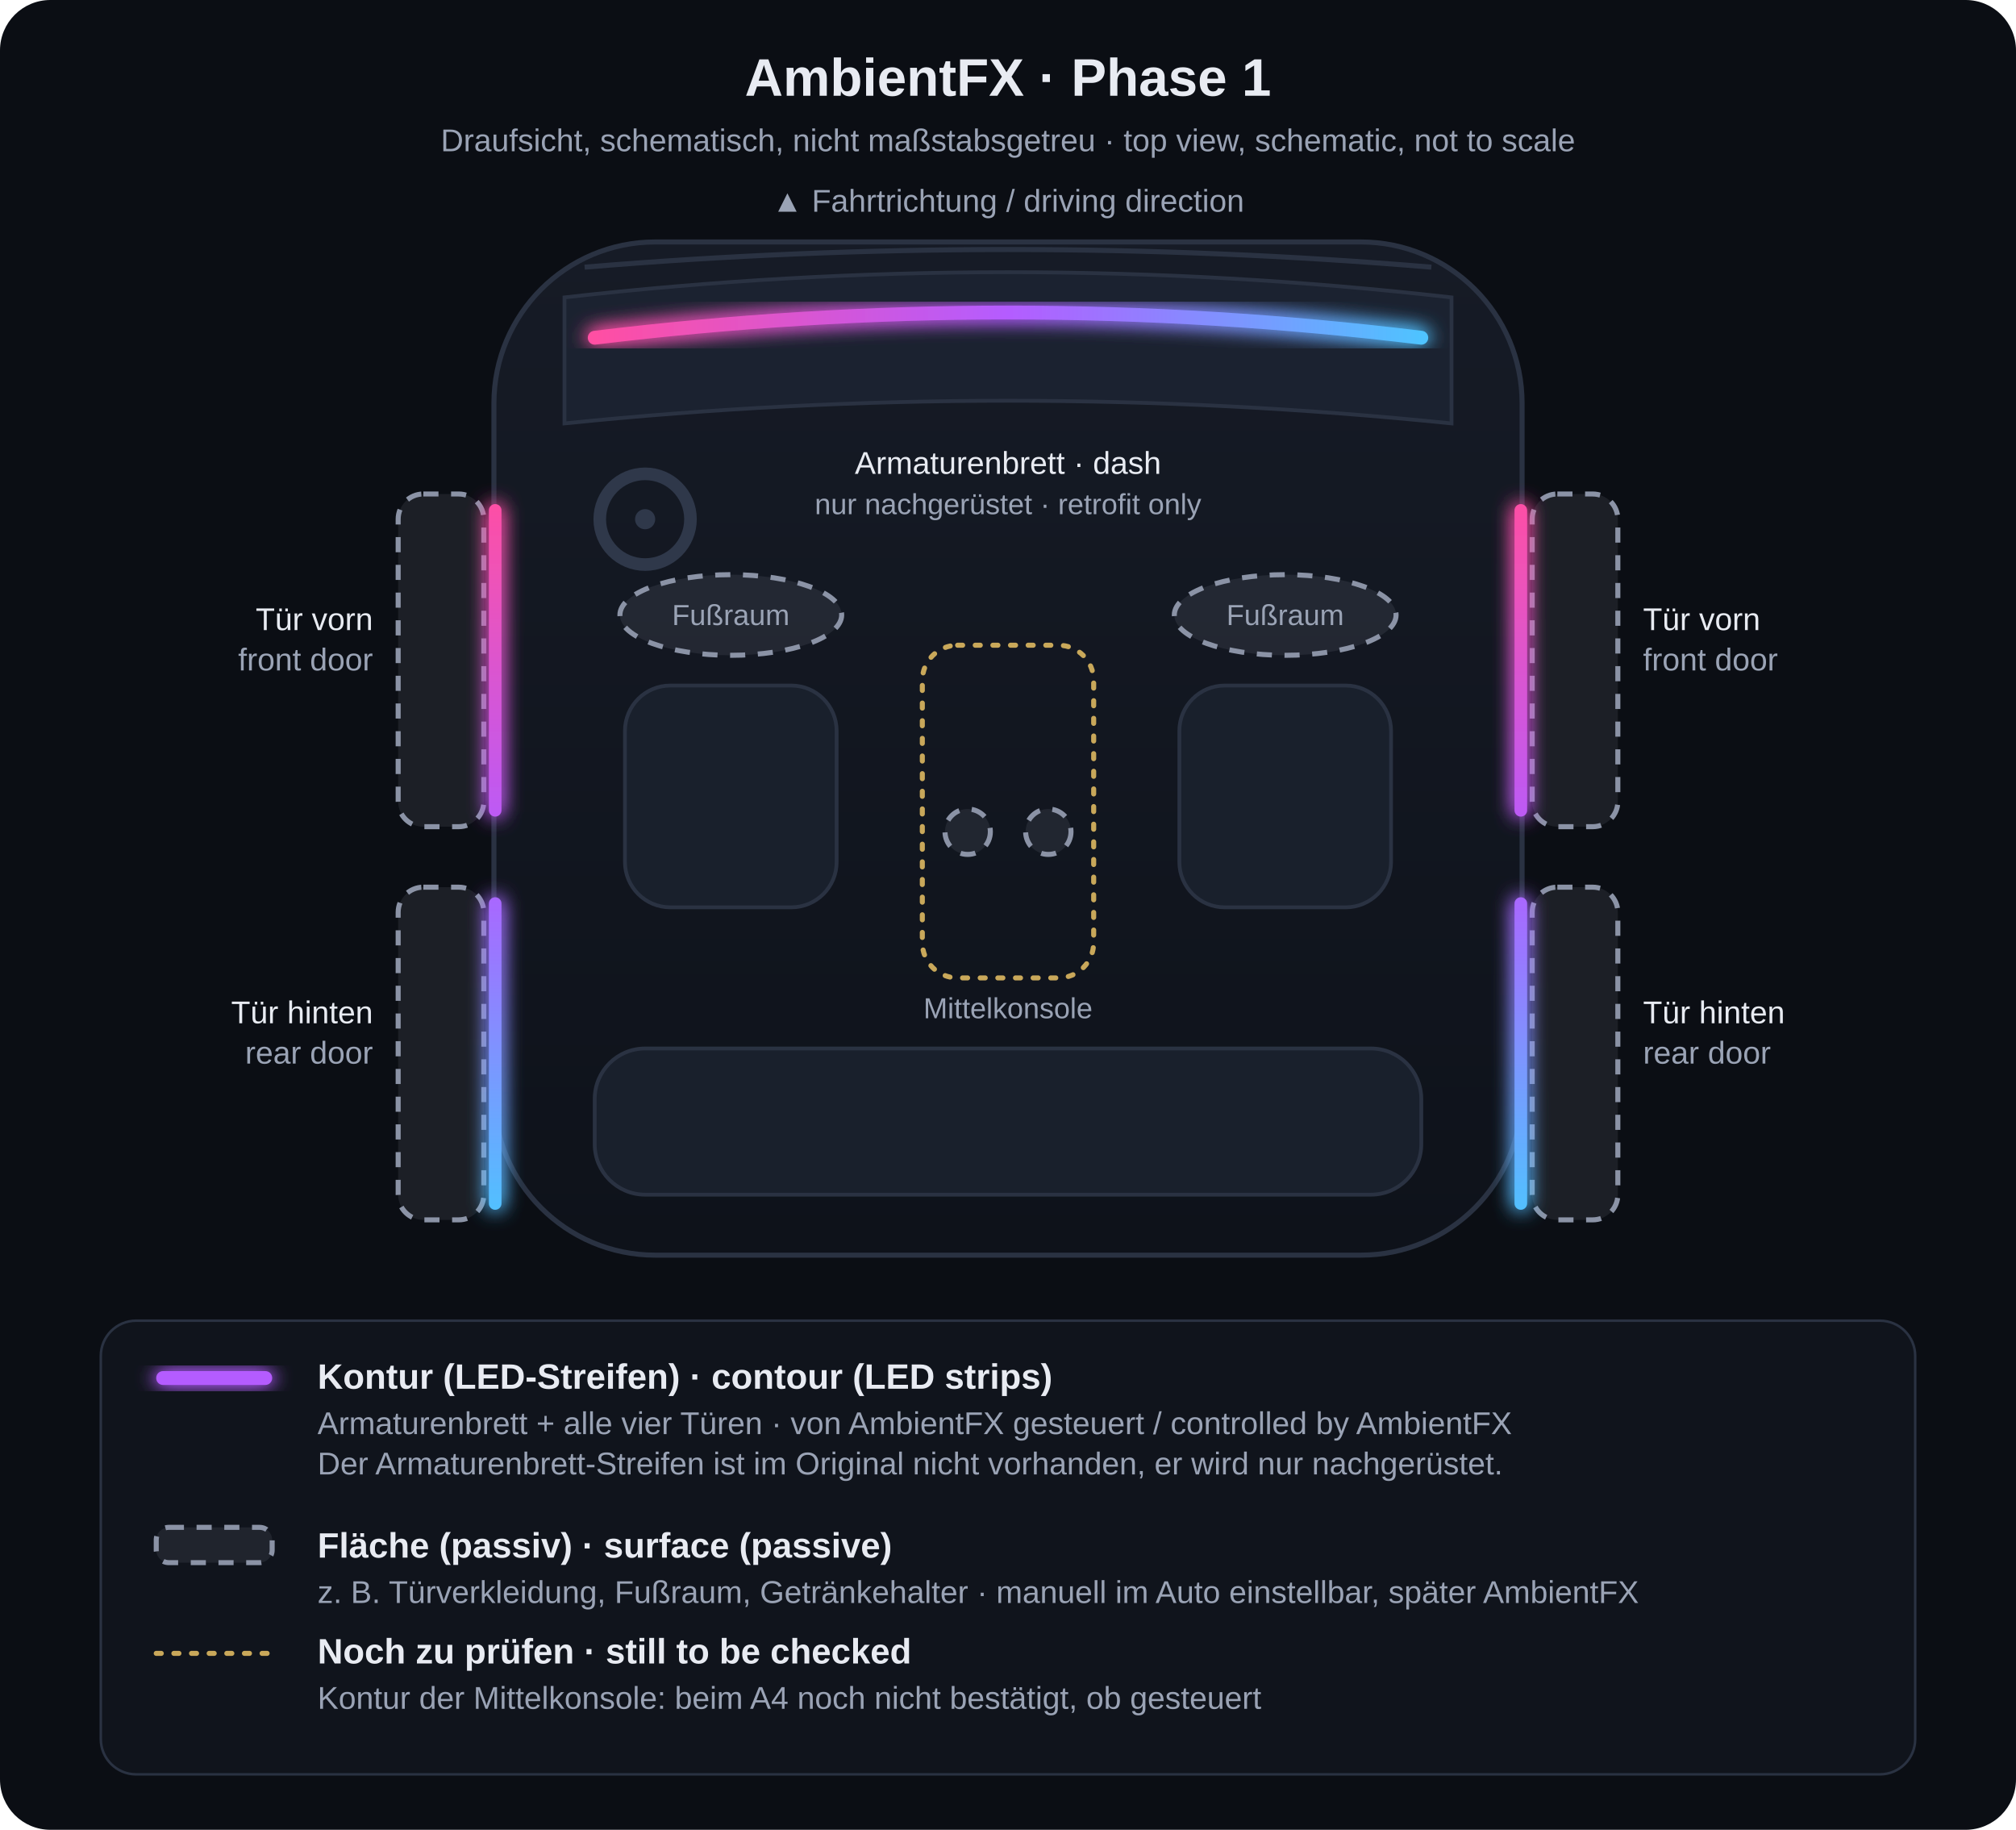
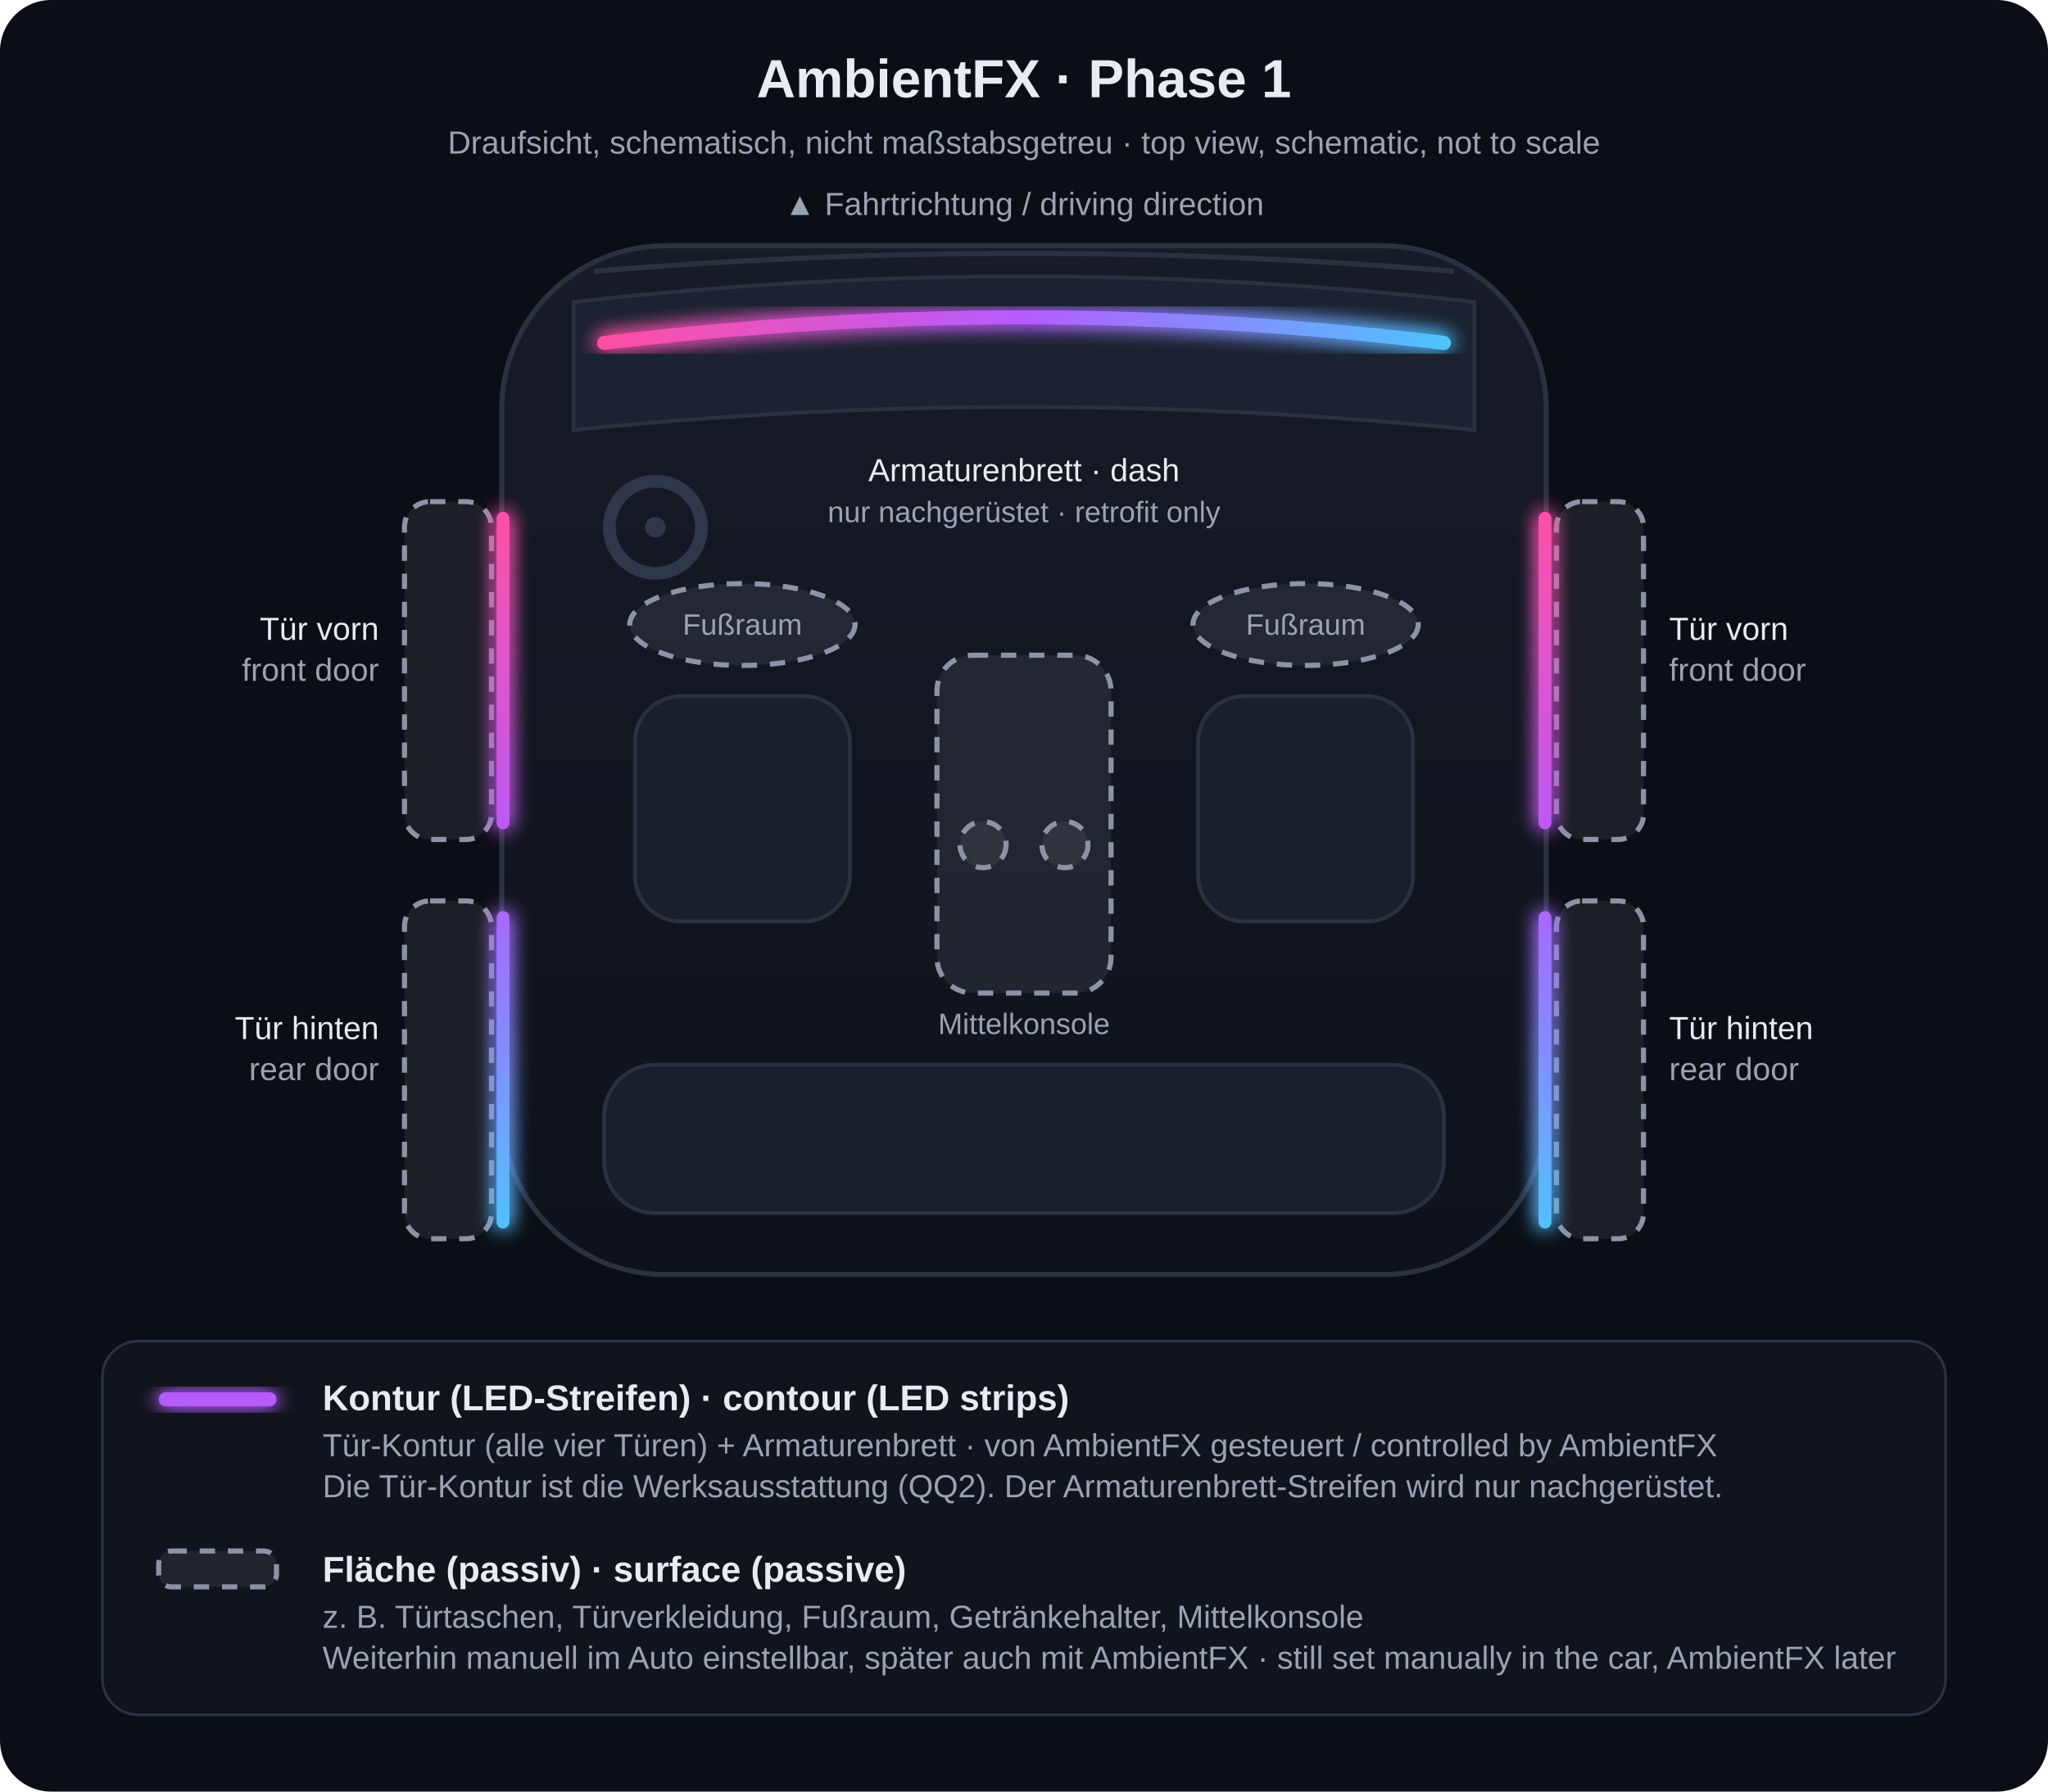
- <svg xmlns="http://www.w3.org/2000/svg" viewBox="0 0 800 726" role="img" aria-label="AmbientFX Phase 1: Kontur-LED-Streifen an Armaturenbrett und allen vier Türen werden gesteuert, passive Flächenbeleuchtung bleibt manuell / contour LED strips on the dashboard and all four doors are controlled, passive surface lighting stays manual">
+ <svg xmlns="http://www.w3.org/2000/svg" viewBox="0 0 800 700" role="img" aria-label="AmbientFX Phase 1: Kontur-LED-Streifen an Armaturenbrett und allen vier Türen werden gesteuert, passive Flächenbeleuchtung bleibt manuell / contour LED strips on the dashboard and all four doors are controlled, passive surface lighting stays manual">
  <defs>
    <linearGradient id="hz" gradientUnits="userSpaceOnUse" x1="236" x2="564" y1="0" y2="0">
      <stop offset="0" stop-color="#ff4fa3" />
      <stop offset="0.5" stop-color="#b45cff" />
      <stop offset="1" stop-color="#4fc3ff" />
    </linearGradient>
    <linearGradient id="vz" gradientUnits="userSpaceOnUse" x1="0" x2="0" y1="196" y2="484">
      <stop offset="0" stop-color="#ff4fa3" />
      <stop offset="0.5" stop-color="#b45cff" />
      <stop offset="1" stop-color="#4fc3ff" />
    </linearGradient>
    <filter id="glow" x="-40%" y="-40%" width="180%" height="180%">
      <feGaussianBlur stdDeviation="4" result="b" />
      <feMerge>
        <feMergeNode in="b" />
        <feMergeNode in="b" />
        <feMergeNode in="SourceGraphic" />
      </feMerge>
    </filter>
    <linearGradient id="body" x1="0" y1="0" x2="0" y2="1">
      <stop offset="0" stop-color="#161b26" />
      <stop offset="1" stop-color="#0e121a" />
    </linearGradient>
    <style>
      text { font-family: 'Space Grotesk', 'Helvetica Neue', Arial, sans-serif; fill: #e8ebf2; }
      .muted { fill: #9aa3b5; }
      .s { font-size: 12.5px; }
      .m { font-size: 14px; font-weight: 700; }
      .seat { fill: #19202c; stroke: #2a3242; stroke-width: 1.5; }
      .pass { fill: rgba(139,147,166,0.13); stroke: #8b93a6; stroke-width: 2; stroke-dasharray: 6 5; }
      .chk { fill: none; stroke: #c9a85a; stroke-width: 2; stroke-dasharray: 2 5; stroke-linecap: round; }
    </style>
  </defs>
-   <rect width="800" height="726" rx="20" fill="#0b0e14" />
+   <rect width="800" height="700" rx="20" fill="#0b0e14" />
  <text x="400" y="38" text-anchor="middle" font-size="21" font-weight="700">AmbientFX · Phase 1</text>
  <text x="400" y="60" text-anchor="middle" class="muted s">Draufsicht, schematisch, nicht maßstabsgetreu · top view, schematic, not to scale</text>
  <text x="400" y="84" text-anchor="middle" class="muted s">▲ Fahrtrichtung / driving direction</text>
  <rect x="196" y="96" width="408" height="402" rx="64" fill="url(#body)" stroke="#2a3242" stroke-width="2" />
  <path d="M232 106 Q400 92 568 106" fill="none" stroke="#2a3242" stroke-width="2" />
  <path d="M224 118 Q400 98 576 118 L576 168 Q400 150 224 168 Z" fill="#1b2230" stroke="#2a3242" stroke-width="1.5" />
  <circle cx="256" cy="206" r="18" fill="none" stroke="#2f384a" stroke-width="5" />
  <circle cx="256" cy="206" r="4" fill="#2f384a" />
  <rect class="seat" x="248" y="272" width="84" height="88" rx="18" />
  <rect class="seat" x="468" y="272" width="84" height="88" rx="18" />
  <rect class="seat" x="236" y="416" width="328" height="58" rx="20" />
  <rect class="pass" x="158" y="196" width="34" height="132" rx="10" />
  <rect class="pass" x="158" y="352" width="34" height="132" rx="10" />
  <rect class="pass" x="608" y="196" width="34" height="132" rx="10" />
  <rect class="pass" x="608" y="352" width="34" height="132" rx="10" />
  <ellipse class="pass" cx="290" cy="244" rx="44" ry="16" />
  <ellipse class="pass" cx="510" cy="244" rx="44" ry="16" />
-   <rect class="chk" x="366" y="256" width="68" height="132" rx="14" />
+   <rect class="pass" x="366" y="256" width="68" height="132" rx="14" />
  <circle class="pass" cx="384" cy="330" r="9" />
  <circle class="pass" cx="416" cy="330" r="9" />
  <g filter="url(#glow)" fill="none" stroke-linecap="round">
    <path d="M236 134 Q400 114 564 134" stroke="url(#hz)" stroke-width="5.5" />
  </g>
  <g filter="url(#glow)">
    <rect x="194" y="200" width="5" height="124" rx="2.5" fill="url(#vz)" />
    <rect x="194" y="356" width="5" height="124" rx="2.5" fill="url(#vz)" />
    <rect x="601" y="200" width="5" height="124" rx="2.5" fill="url(#vz)" />
    <rect x="601" y="356" width="5" height="124" rx="2.5" fill="url(#vz)" />
  </g>
  <text x="148" y="250" text-anchor="end" class="s">Tür vorn</text>
  <text x="148" y="266" text-anchor="end" class="s muted">front door</text>
  <text x="148" y="406" text-anchor="end" class="s">Tür hinten</text>
  <text x="148" y="422" text-anchor="end" class="s muted">rear door</text>
  <text x="652" y="250" text-anchor="start" class="s">Tür vorn</text>
  <text x="652" y="266" text-anchor="start" class="s muted">front door</text>
  <text x="652" y="406" text-anchor="start" class="s">Tür hinten</text>
  <text x="652" y="422" text-anchor="start" class="s muted">rear door</text>
  <text x="400" y="188" text-anchor="middle" class="s">Armaturenbrett · dash</text>
  <text x="400" y="204" text-anchor="middle" class="s muted" style="font-size:11.5px">nur nachgerüstet · retrofit only</text>
  <text x="290" y="248" text-anchor="middle" class="s muted" style="font-size:11.5px">Fußraum</text>
  <text x="510" y="248" text-anchor="middle" class="s muted" style="font-size:11.5px">Fußraum</text>
  <text x="400" y="404" text-anchor="middle" class="s muted" style="font-size:11.5px">Mittelkonsole</text>
  <g transform="translate(40 524)">
-     <rect x="0" y="0" width="720" height="180" rx="14" fill="#10141c" stroke="#2a3242" />
+     <rect x="0" y="0" width="720" height="146" rx="14" fill="#10141c" stroke="#2a3242" />
    <g filter="url(#glow)">
      <rect x="22" y="20" width="46" height="5.5" rx="2.7" fill="#b45cff" />
    </g>
    <text x="86" y="27" class="m">Kontur (LED-Streifen) · contour (LED strips)</text>
-     <text x="86" y="45" class="s muted">Armaturenbrett + alle vier Türen · von AmbientFX gesteuert / controlled by AmbientFX</text>
-     <text x="86" y="61" class="s muted">Der Armaturenbrett-Streifen ist im Original nicht vorhanden, er wird nur nachgerüstet.</text>
+     <text x="86" y="45" class="s muted">Tür-Kontur (alle vier Türen) + Armaturenbrett · von AmbientFX gesteuert / controlled by AmbientFX</text>
+     <text x="86" y="61" class="s muted">Die Tür-Kontur ist die Werksausstattung (QQ2). Der Armaturenbrett-Streifen wird nur nachgerüstet.</text>
    <rect x="22" y="82" width="46" height="14" rx="5" class="pass" />
    <text x="86" y="94" class="m">Fläche (passiv) · surface (passive)</text>
-     <text x="86" y="112" class="s muted">z. B. Türverkleidung, Fußraum, Getränkehalter · manuell im Auto einstellbar, später AmbientFX</text>
-     <line x1="22" y1="132" x2="68" y2="132" class="chk" />
-     <text x="86" y="136" class="m">Noch zu prüfen · still to be checked</text>
-     <text x="86" y="154" class="s muted">Kontur der Mittelkonsole: beim A4 noch nicht bestätigt, ob gesteuert</text>
+     <text x="86" y="112" class="s muted">z. B. Türtaschen, Türverkleidung, Fußraum, Getränkehalter, Mittelkonsole</text>
+     <text x="86" y="128" class="s muted">Weiterhin manuell im Auto einstellbar, später auch mit AmbientFX · still set manually in the car, AmbientFX later</text>
  </g>
</svg>
